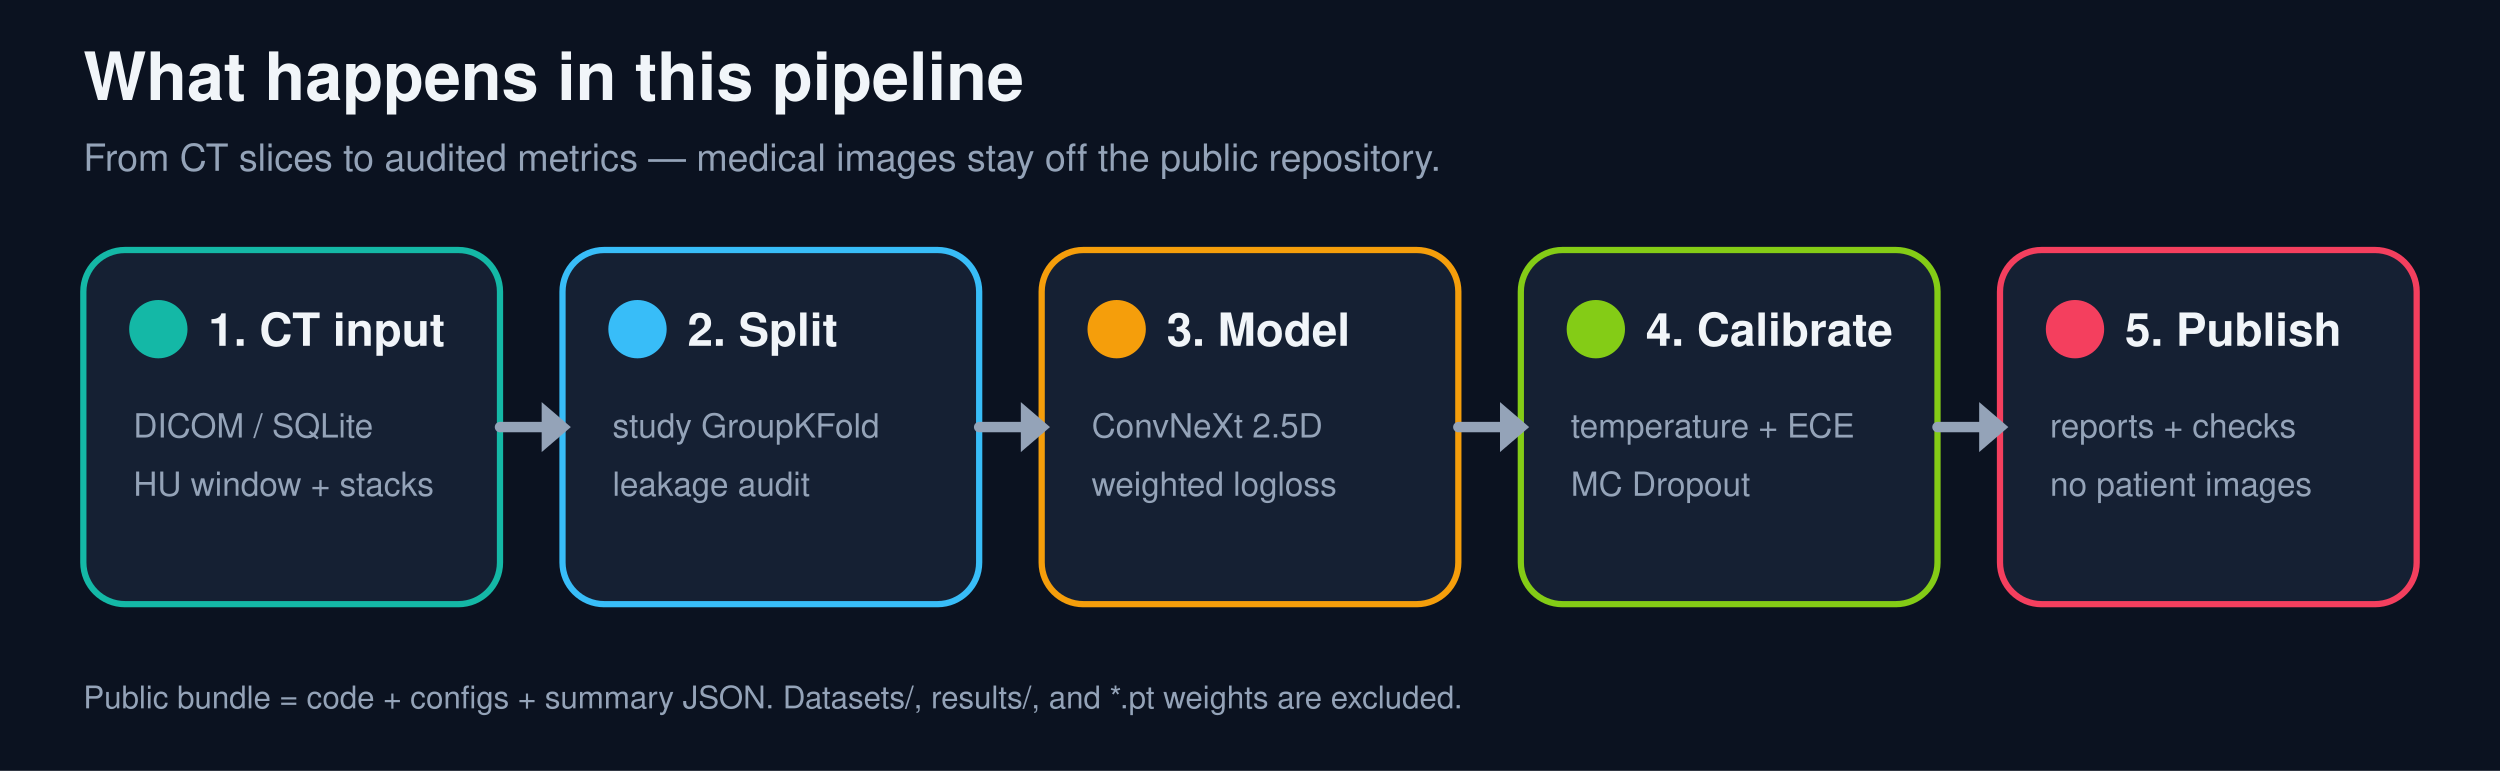
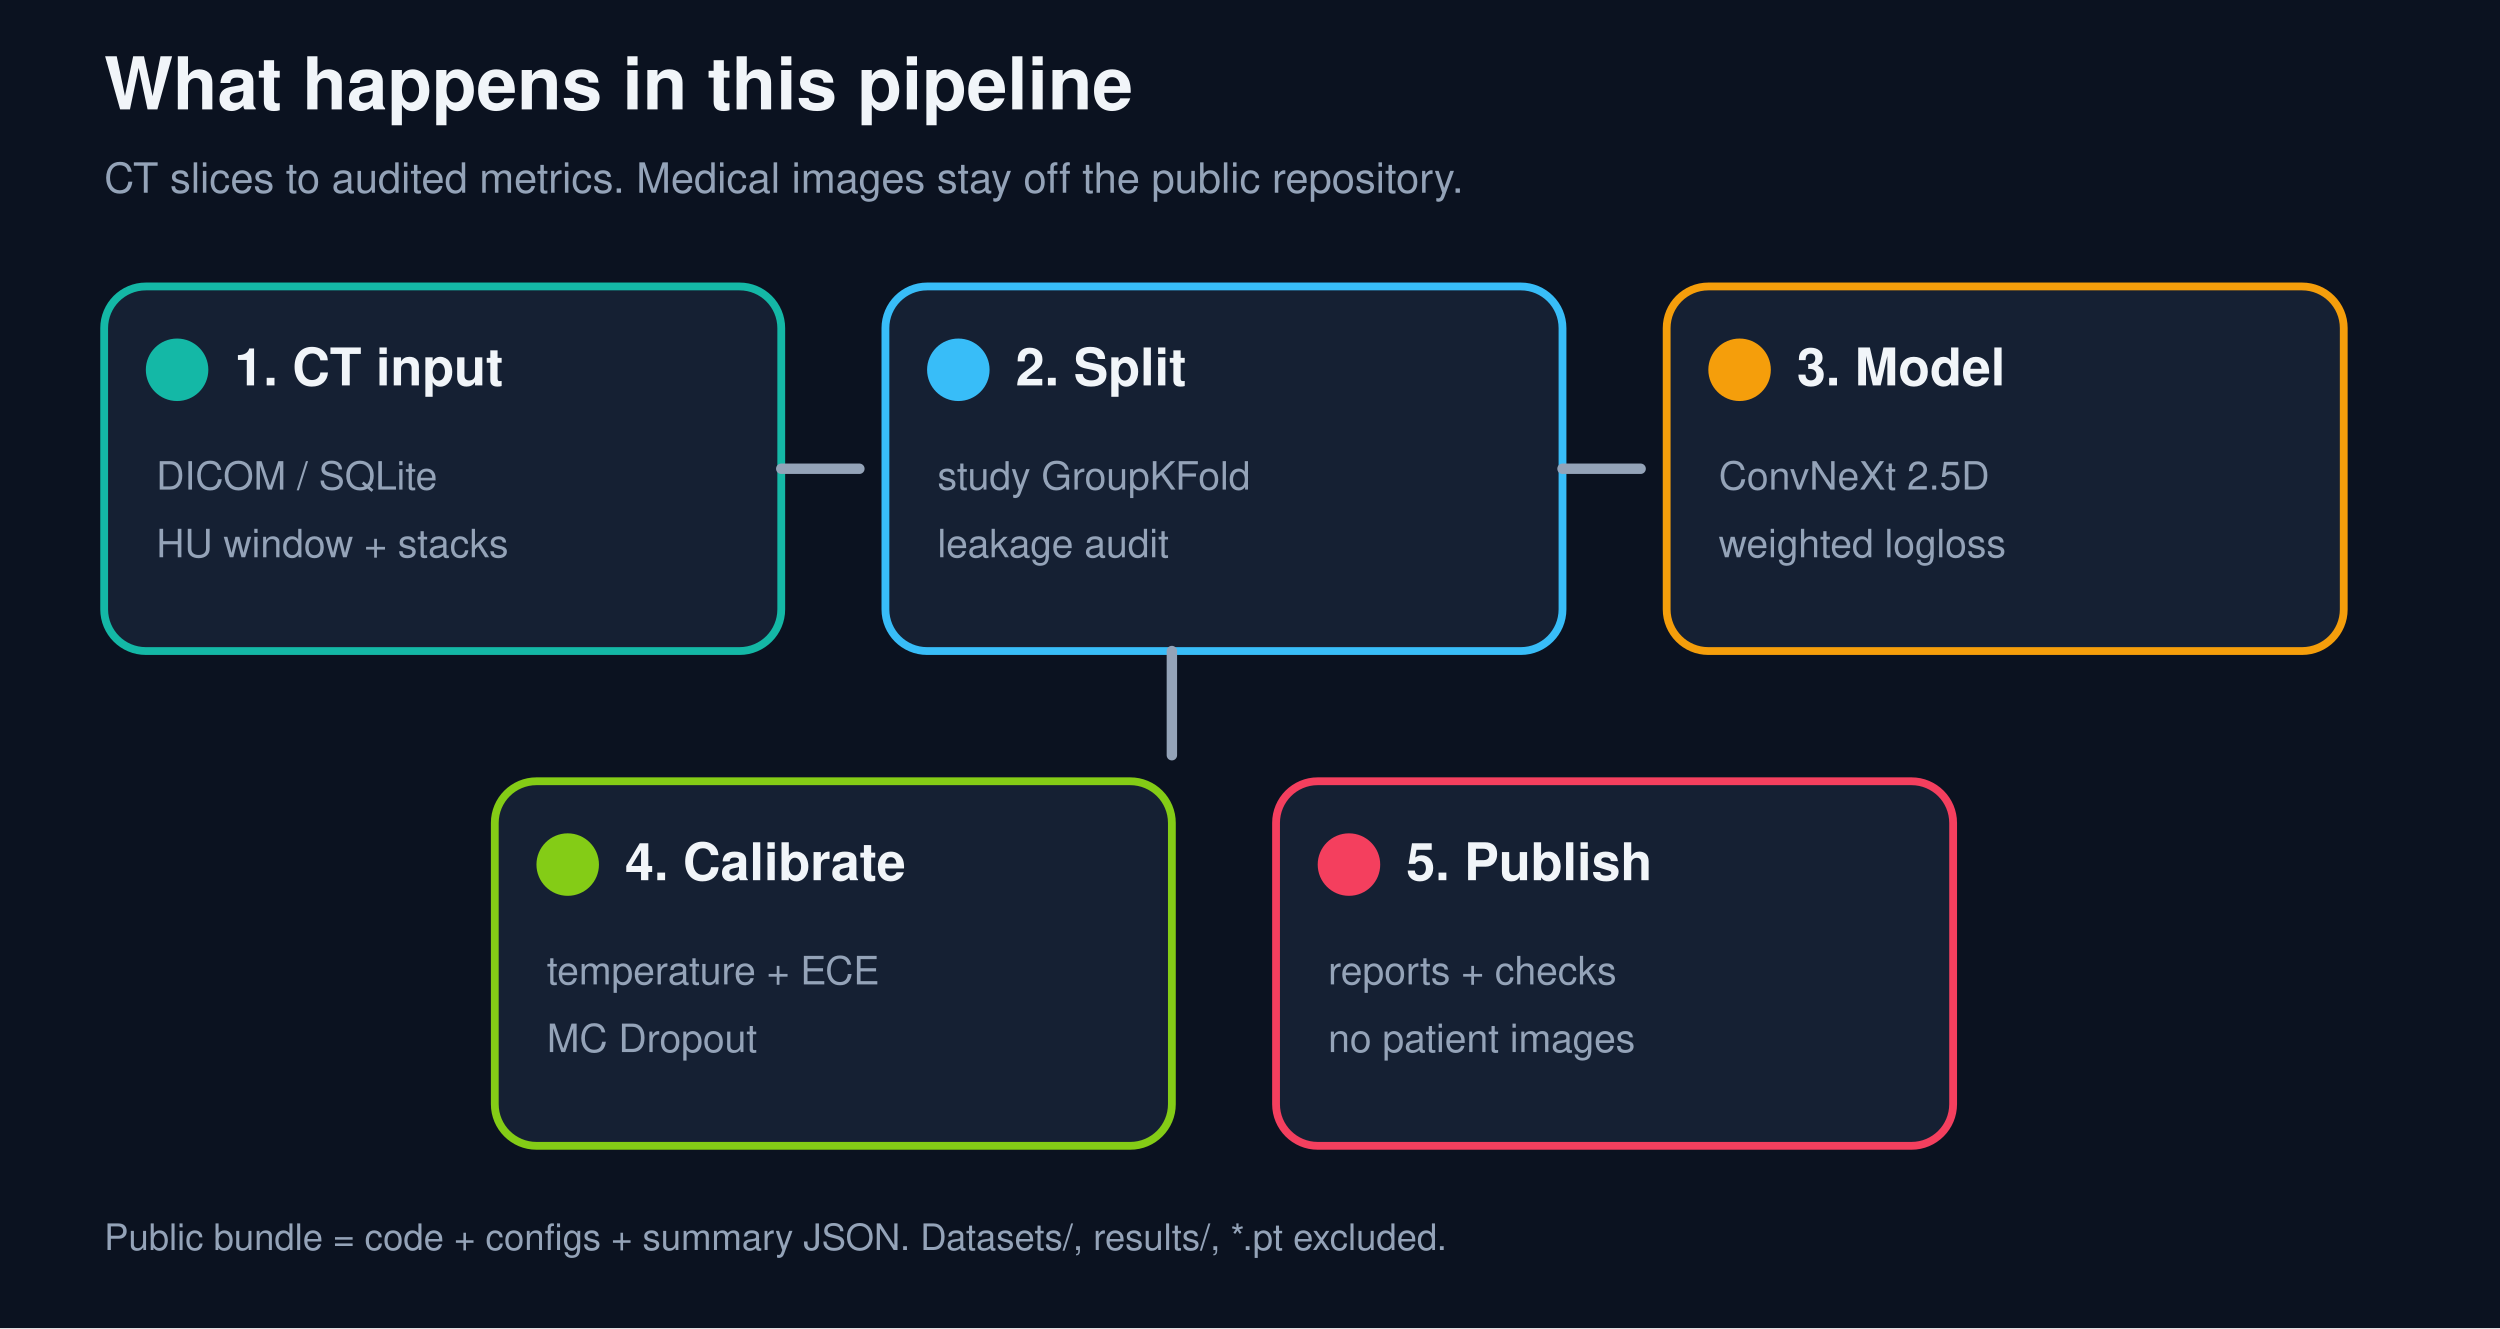
- <svg xmlns="http://www.w3.org/2000/svg" width="1200" height="370" viewBox="0 0 1200 370" role="img" aria-labelledby="title desc">
-   <rect width="1200" height="370" fill="#0B1220" />
-   <g font-family="ui-sans-serif, system-ui, -apple-system, Segoe UI, Helvetica, Arial, sans-serif">
-     <text x="40" y="48" fill="#F1F5F9" font-size="32" font-weight="700">What happens in this pipeline</text>
-     <text x="40" y="82" fill="#94A3B8" font-size="18">From CT slices to audited metrics — medical images stay off the public repository.</text>
-     <rect x="40" y="120" rx="20" ry="20" width="200" height="170" fill="#152033" stroke="#14B8A6" stroke-width="3" />
-     <circle cx="76" cy="158" r="14" fill="#14B8A6" />
-     <text x="100" y="166" fill="#F1F5F9" font-size="22" font-weight="700">1. CT input</text>
-     <text x="64" y="210" fill="#94A3B8" font-size="16">DICOM / SQLite</text>
-     <text x="64" y="238" fill="#94A3B8" font-size="16">HU window + stacks</text>
-     <rect x="270" y="120" rx="20" ry="20" width="200" height="170" fill="#152033" stroke="#38BDF8" stroke-width="3" />
-     <circle cx="306" cy="158" r="14" fill="#38BDF8" />
-     <text x="330" y="166" fill="#F1F5F9" font-size="22" font-weight="700">2. Split</text>
-     <text x="294" y="210" fill="#94A3B8" font-size="16">study GroupKFold</text>
-     <text x="294" y="238" fill="#94A3B8" font-size="16">leakage audit</text>
-     <rect x="500" y="120" rx="20" ry="20" width="200" height="170" fill="#152033" stroke="#F59E0B" stroke-width="3" />
-     <circle cx="536" cy="158" r="14" fill="#F59E0B" />
-     <text x="560" y="166" fill="#F1F5F9" font-size="22" font-weight="700">3. Model</text>
-     <text x="524" y="210" fill="#94A3B8" font-size="16">ConvNeXt 2.5D</text>
-     <text x="524" y="238" fill="#94A3B8" font-size="16">weighted logloss</text>
-     <rect x="730" y="120" rx="20" ry="20" width="200" height="170" fill="#152033" stroke="#84CC16" stroke-width="3" />
-     <circle cx="766" cy="158" r="14" fill="#84CC16" />
-     <text x="790" y="166" fill="#F1F5F9" font-size="22" font-weight="700">4. Calibrate</text>
-     <text x="754" y="210" fill="#94A3B8" font-size="16">temperature + ECE</text>
-     <text x="754" y="238" fill="#94A3B8" font-size="16">MC Dropout</text>
-     <rect x="960" y="120" rx="20" ry="20" width="200" height="170" fill="#152033" stroke="#F43F5E" stroke-width="3" />
-     <circle cx="996" cy="158" r="14" fill="#F43F5E" />
-     <text x="1020" y="166" fill="#F1F5F9" font-size="22" font-weight="700">5. Publish</text>
-     <text x="984" y="210" fill="#94A3B8" font-size="16">reports + checks</text>
-     <text x="984" y="238" fill="#94A3B8" font-size="16">no patient images</text>
-     <path d="M240 205 H268" stroke="#94A3B8" stroke-width="5" stroke-linecap="round" />
-     <path d="M260 193 L274 205 L260 217" fill="#94A3B8" />
-     <path d="M470 205 H498" stroke="#94A3B8" stroke-width="5" stroke-linecap="round" />
-     <path d="M490 193 L504 205 L490 217" fill="#94A3B8" />
-     <path d="M700 205 H728" stroke="#94A3B8" stroke-width="5" stroke-linecap="round" />
-     <path d="M720 193 L734 205 L720 217" fill="#94A3B8" />
-     <path d="M930 205 H958" stroke="#94A3B8" stroke-width="5" stroke-linecap="round" />
-     <path d="M950 193 L964 205 L950 217" fill="#94A3B8" />
-     <text x="40" y="340" fill="#94A3B8" font-size="15">Public bundle = code + configs + summary JSON. Datasets/, results/, and *.pt weights are excluded.</text>
+ <svg xmlns="http://www.w3.org/2000/svg" viewBox="0 0 960 510" width="100%" preserveAspectRatio="xMidYMid meet" role="img" aria-labelledby="title desc">
+   <rect width="960" height="510" fill="#0B1220" />
+   <g font-family="Helvetica, Arial, sans-serif">
+     <text x="40" y="42" fill="#F1F5F9" font-size="28" font-weight="700">What happens in this pipeline</text>
+     <text x="40" y="74" fill="#94A3B8" font-size="16">CT slices to audited metrics. Medical images stay off the public repository.</text>
+     <rect x="40" y="110" rx="16" ry="16" width="260" height="140" fill="#152033" stroke="#14B8A6" stroke-width="3" />
+     <circle cx="68" cy="142" r="12" fill="#14B8A6" />
+     <text x="90" y="148" fill="#F1F5F9" font-size="20" font-weight="700">1. CT input</text>
+     <text x="60" y="188" fill="#94A3B8" font-size="15">DICOM / SQLite</text>
+     <text x="60" y="214" fill="#94A3B8" font-size="15">HU window + stacks</text>
+     <rect x="340" y="110" rx="16" ry="16" width="260" height="140" fill="#152033" stroke="#38BDF8" stroke-width="3" />
+     <circle cx="368" cy="142" r="12" fill="#38BDF8" />
+     <text x="390" y="148" fill="#F1F5F9" font-size="20" font-weight="700">2. Split</text>
+     <text x="360" y="188" fill="#94A3B8" font-size="15">study GroupKFold</text>
+     <text x="360" y="214" fill="#94A3B8" font-size="15">leakage audit</text>
+     <rect x="640" y="110" rx="16" ry="16" width="260" height="140" fill="#152033" stroke="#F59E0B" stroke-width="3" />
+     <circle cx="668" cy="142" r="12" fill="#F59E0B" />
+     <text x="690" y="148" fill="#F1F5F9" font-size="20" font-weight="700">3. Model</text>
+     <text x="660" y="188" fill="#94A3B8" font-size="15">ConvNeXt 2.5D</text>
+     <text x="660" y="214" fill="#94A3B8" font-size="15">weighted logloss</text>
+     <rect x="190" y="300" rx="16" ry="16" width="260" height="140" fill="#152033" stroke="#84CC16" stroke-width="3" />
+     <circle cx="218" cy="332" r="12" fill="#84CC16" />
+     <text x="240" y="338" fill="#F1F5F9" font-size="20" font-weight="700">4. Calibrate</text>
+     <text x="210" y="378" fill="#94A3B8" font-size="15">temperature + ECE</text>
+     <text x="210" y="404" fill="#94A3B8" font-size="15">MC Dropout</text>
+     <rect x="490" y="300" rx="16" ry="16" width="260" height="140" fill="#152033" stroke="#F43F5E" stroke-width="3" />
+     <circle cx="518" cy="332" r="12" fill="#F43F5E" />
+     <text x="540" y="338" fill="#F1F5F9" font-size="20" font-weight="700">5. Publish</text>
+     <text x="510" y="378" fill="#94A3B8" font-size="15">reports + checks</text>
+     <text x="510" y="404" fill="#94A3B8" font-size="15">no patient images</text>
+     <path d="M300 180 H330" stroke="#94A3B8" stroke-width="4" stroke-linecap="round" />
+     <path d="M600 180 H630" stroke="#94A3B8" stroke-width="4" stroke-linecap="round" />
+     <path d="M450 250 V290" stroke="#94A3B8" stroke-width="4" stroke-linecap="round" />
+     <text x="40" y="480" fill="#94A3B8" font-size="14">Public bundle = code + configs + summary JSON. Datasets/, results/, *.pt excluded.</text>
  </g>
</svg>
